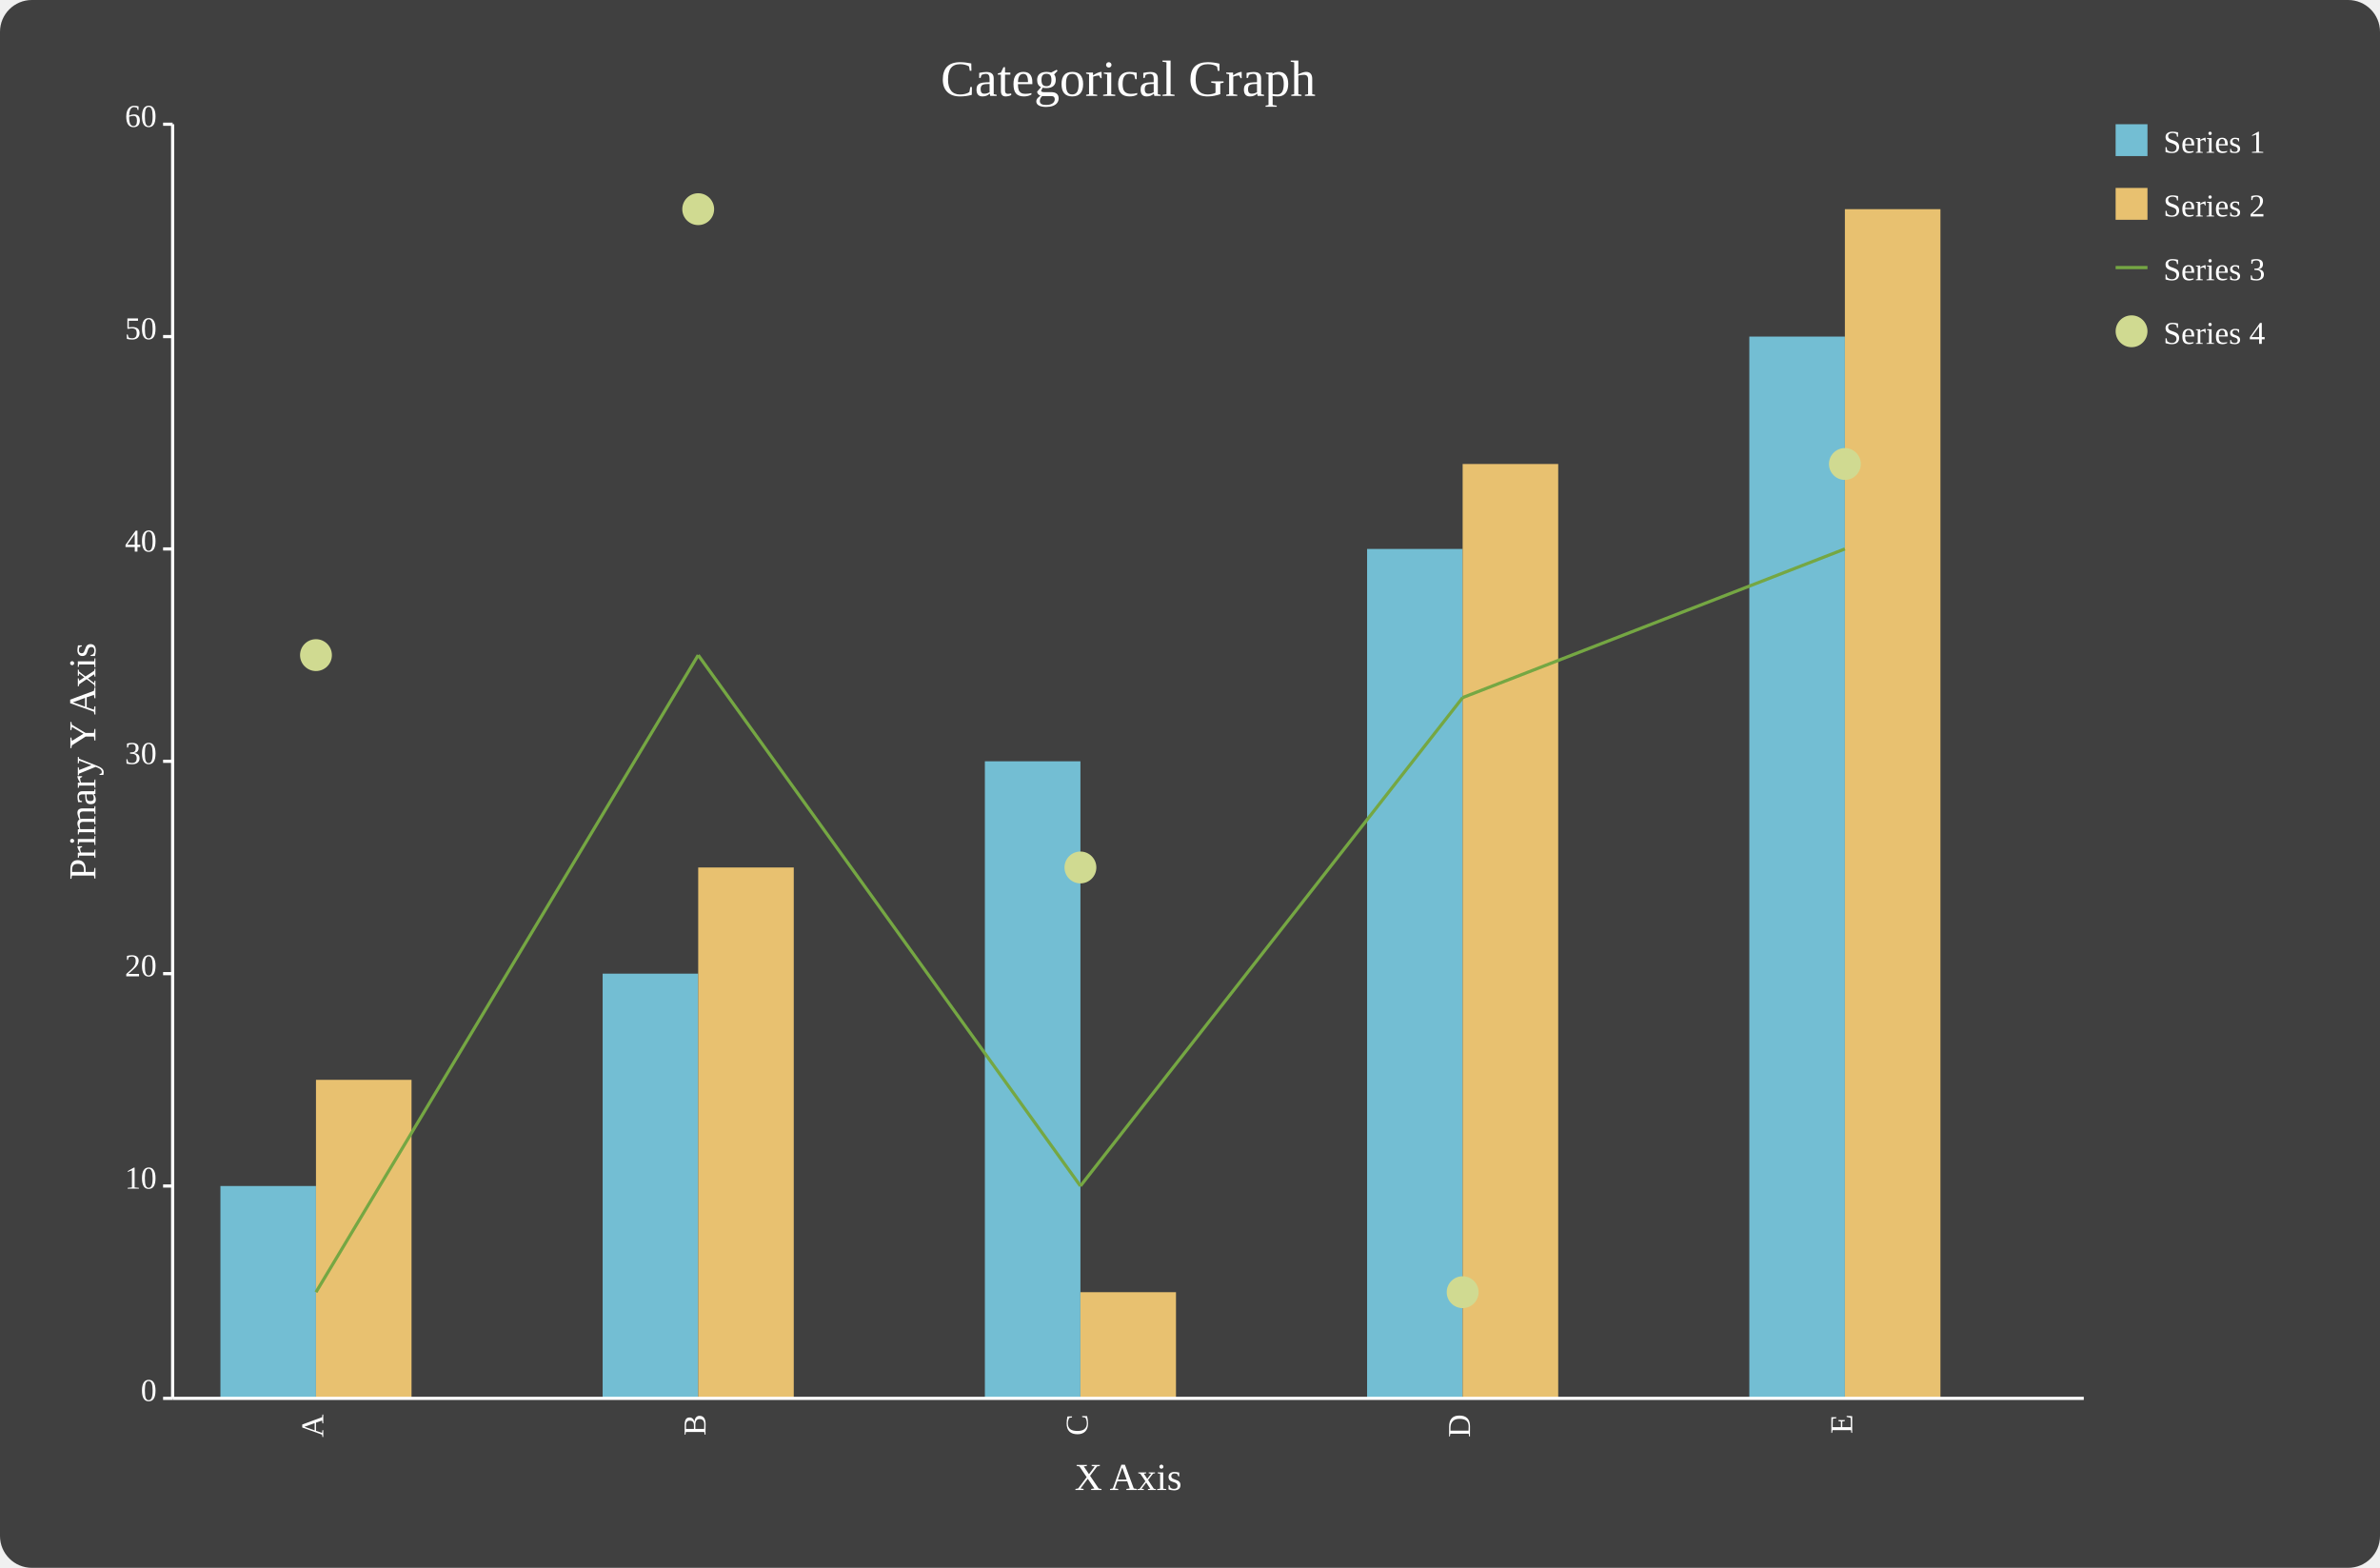
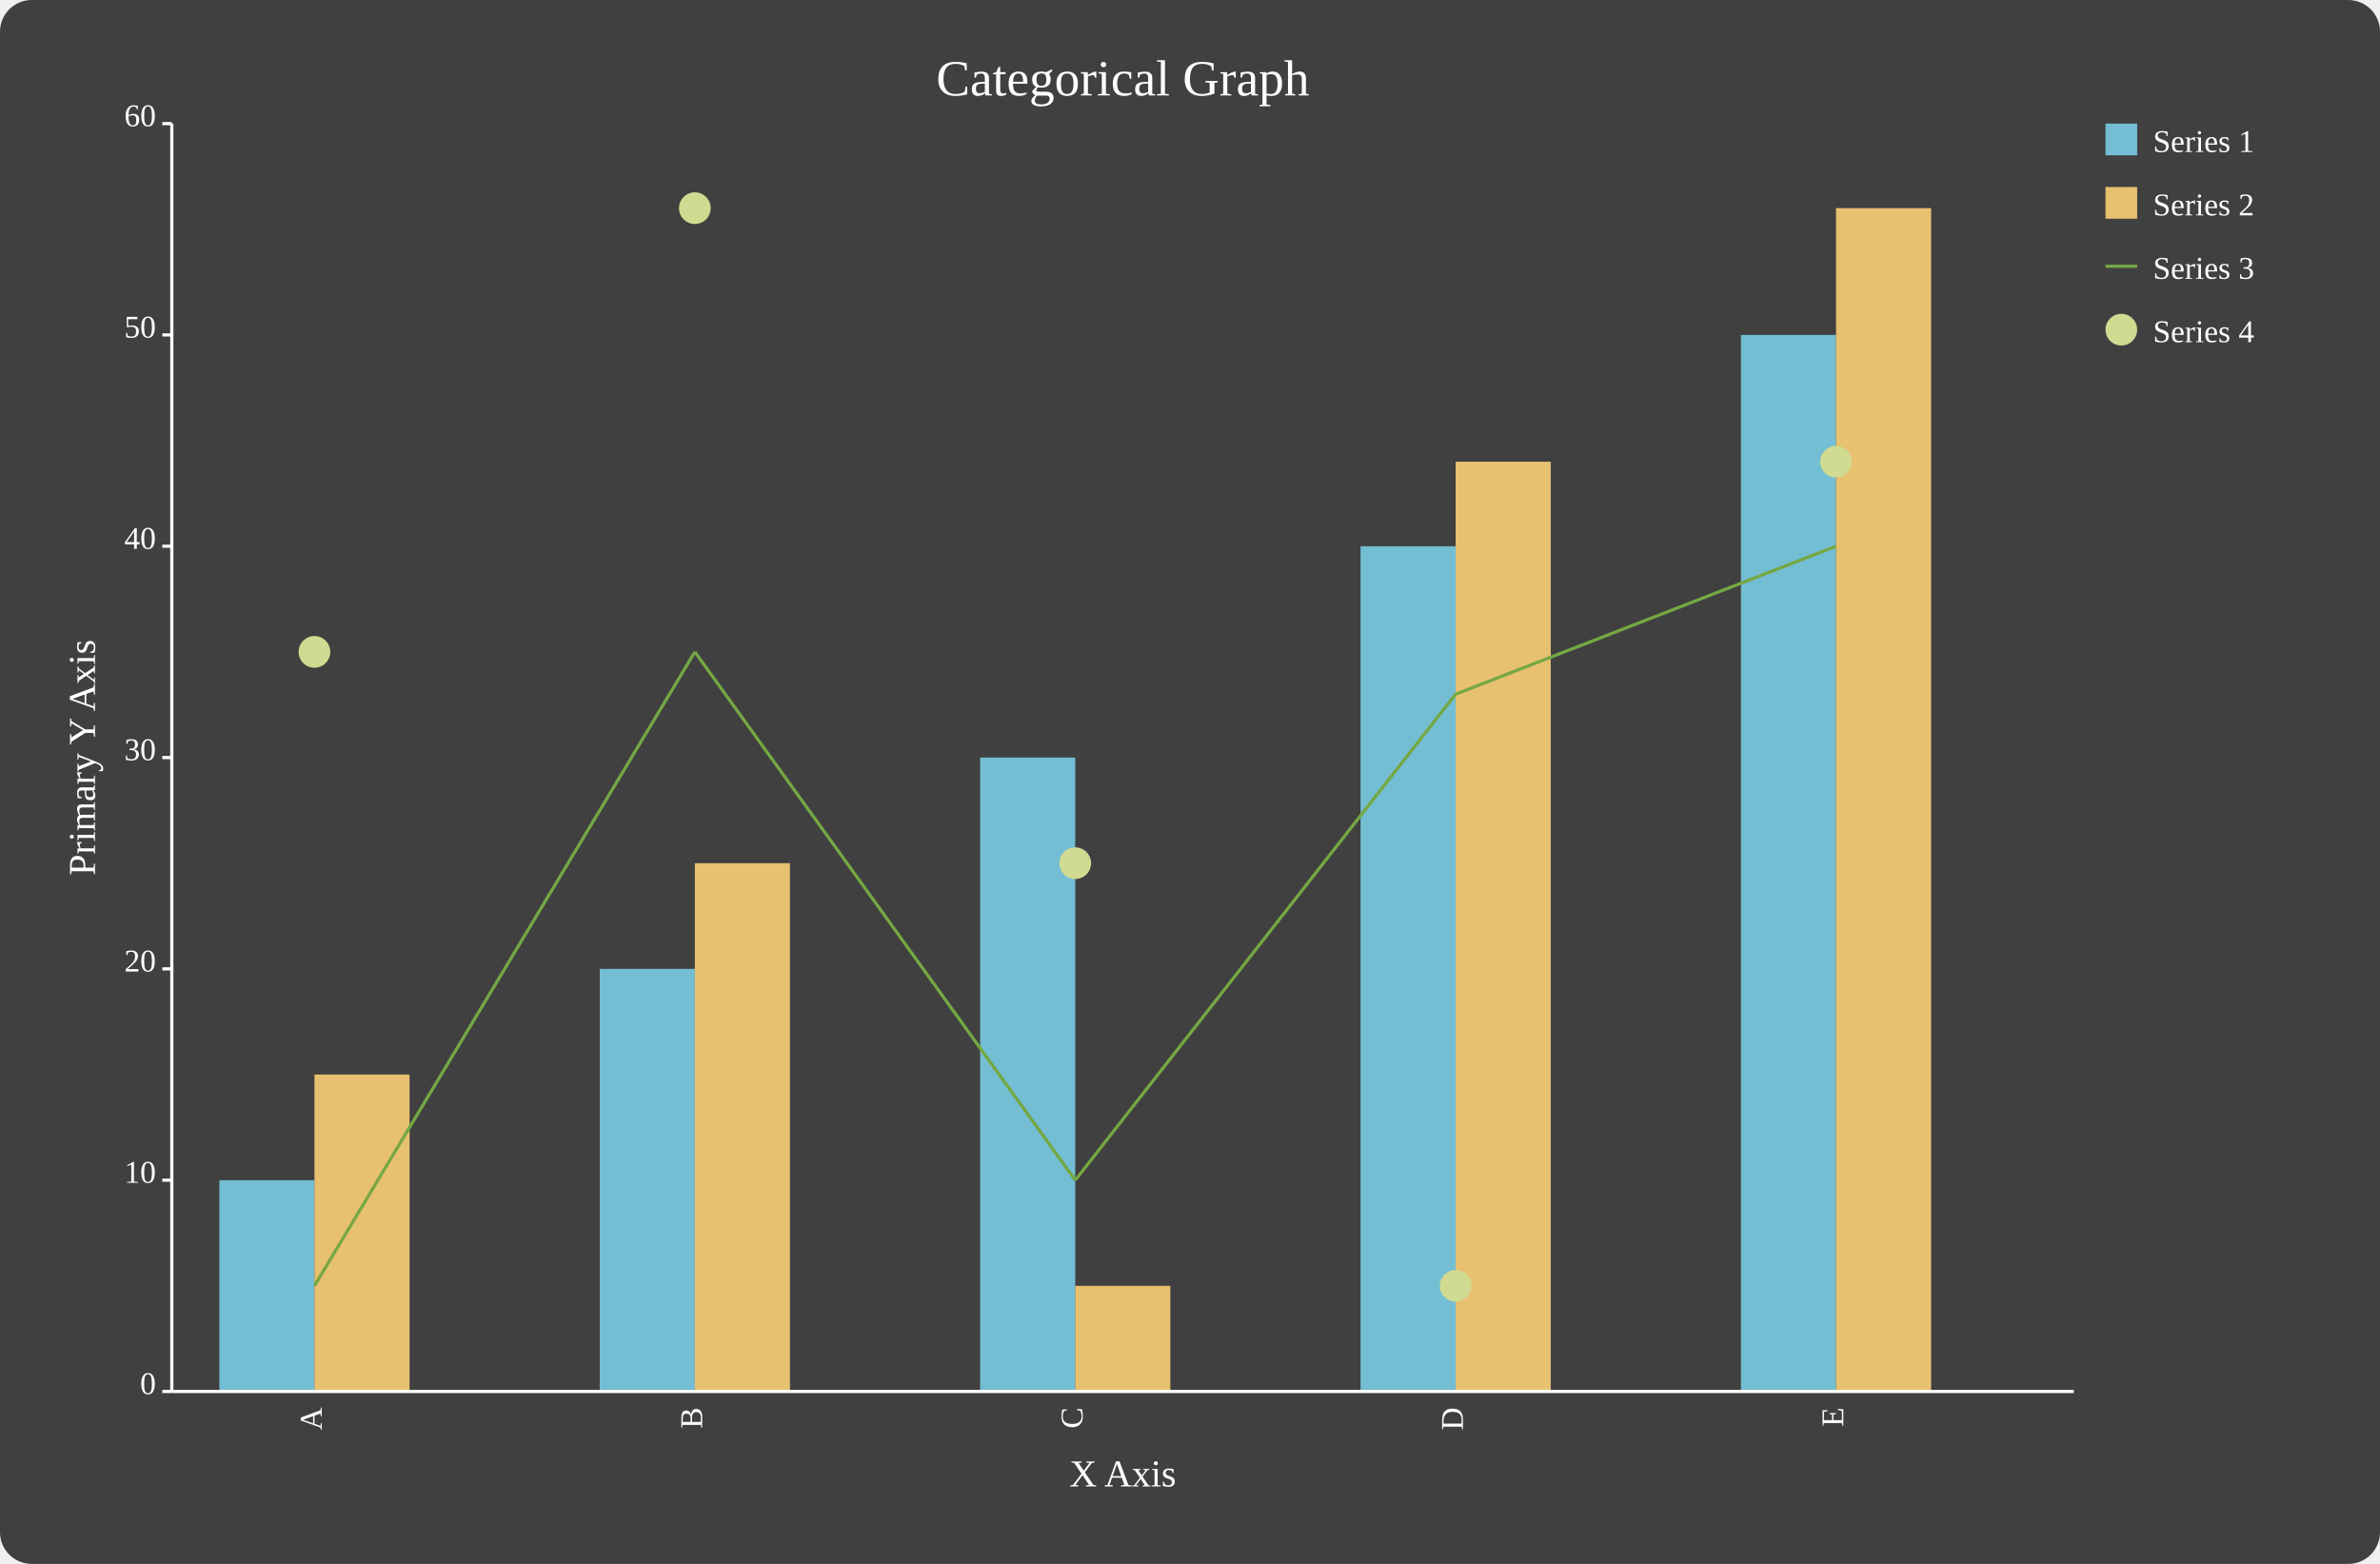
- <svg xmlns="http://www.w3.org/2000/svg" width="747.2" height="492.2" viewBox="-54.2 -39.0 747.2 492.2">
-   <rect x="-54.2" y="-39.0" width="747.2" height="492.2" rx="10" ry="10" fill="#404040" />
+ <svg xmlns="http://www.w3.org/2000/svg" width="750.8" height="493.4" viewBox="-54.2 -39.0 750.8 493.4">
+   <rect x="-54.2" y="-39.0" width="750.8" height="493.4" rx="10" ry="10" fill="#404040" />
  <rect x="15.0" y="333.333" width="30" height="66.667" fill="#73bed3" />
  <rect x="45.0" y="300.0" width="30" height="100.0" fill="#e8c170" />
  <circle cx="45.0" cy="166.667" r="5" fill="#d0da91" />
  <rect x="135.0" y="266.667" width="30" height="133.333" fill="#73bed3" />
  <rect x="165.0" y="233.333" width="30" height="166.667" fill="#e8c170" />
  <line x1="45.0" y1="366.667" x2="165.0" y2="166.667" stroke="#75a743" stroke-width="1" />
  <circle cx="165.0" cy="26.667" r="5" fill="#d0da91" />
  <rect x="255.0" y="200.0" width="30" height="200.0" fill="#73bed3" />
  <rect x="285.0" y="366.667" width="30" height="33.333" fill="#e8c170" />
  <line x1="165.0" y1="166.667" x2="285.0" y2="333.333" stroke="#75a743" stroke-width="1" />
  <circle cx="285.0" cy="233.333" r="5" fill="#d0da91" />
  <rect x="375.0" y="133.333" width="30" height="266.667" fill="#73bed3" />
  <rect x="405.0" y="106.667" width="30" height="293.333" fill="#e8c170" />
  <line x1="285.0" y1="333.333" x2="405.0" y2="180.0" stroke="#75a743" stroke-width="1" />
  <circle cx="405.0" cy="366.667" r="5" fill="#d0da91" />
  <rect x="495.0" y="66.667" width="30" height="333.333" fill="#73bed3" />
  <rect x="525.0" y="26.667" width="30" height="373.333" fill="#e8c170" />
  <line x1="405.0" y1="180.0" x2="525.0" y2="133.333" stroke="#75a743" stroke-width="1" />
  <circle cx="525.0" cy="106.667" r="5" fill="#d0da91" />
  <line x1="0" y1="0" x2="0" y2="400" stroke="#ffffff" stroke-width="1" />
  <line x1="0" y1="400.0" x2="600" y2="400.0" stroke="#ffffff" stroke-width="1" />
  <text x="45.0" y="405" font-size="10" fill="#ffffff" text-anchor="end" dominant-baseline="middle" transform="rotate(-90 45.0 405)">A</text>
  <text x="165.0" y="405" font-size="10" fill="#ffffff" text-anchor="end" dominant-baseline="middle" transform="rotate(-90 165.0 405)">B</text>
  <text x="285.0" y="405" font-size="10" fill="#ffffff" text-anchor="end" dominant-baseline="middle" transform="rotate(-90 285.0 405)">C</text>
  <text x="405.0" y="405" font-size="10" fill="#ffffff" text-anchor="end" dominant-baseline="middle" transform="rotate(-90 405.0 405)">D</text>
  <text x="525.0" y="405" font-size="10" fill="#ffffff" text-anchor="end" dominant-baseline="middle" transform="rotate(-90 525.0 405)">E</text>
  <text x="-5" y="403.0" font-size="10" fill="#ffffff" text-anchor="end" dominant-baseline="text-bottom">0</text>
  <line x1="0" y1="400.0" x2="-3" y2="400.0" stroke="#ffffff" stroke-width="1" />
  <text x="-5" y="336.333" font-size="10" fill="#ffffff" text-anchor="end" dominant-baseline="text-bottom">10</text>
  <line x1="0" y1="333.333" x2="-3" y2="333.333" stroke="#ffffff" stroke-width="1" />
  <text x="-5" y="269.667" font-size="10" fill="#ffffff" text-anchor="end" dominant-baseline="text-bottom">20</text>
  <line x1="0" y1="266.667" x2="-3" y2="266.667" stroke="#ffffff" stroke-width="1" />
  <text x="-5" y="203.0" font-size="10" fill="#ffffff" text-anchor="end" dominant-baseline="text-bottom">30</text>
  <line x1="0" y1="200.0" x2="-3" y2="200.0" stroke="#ffffff" stroke-width="1" />
  <text x="-5" y="136.333" font-size="10" fill="#ffffff" text-anchor="end" dominant-baseline="text-bottom">40</text>
  <line x1="0" y1="133.333" x2="-3" y2="133.333" stroke="#ffffff" stroke-width="1" />
  <text x="-5" y="69.667" font-size="10" fill="#ffffff" text-anchor="end" dominant-baseline="text-bottom">50</text>
  <line x1="0" y1="66.667" x2="-3" y2="66.667" stroke="#ffffff" stroke-width="1" />
  <text x="-5" y="3.0" font-size="10" fill="#ffffff" text-anchor="end" dominant-baseline="text-bottom">60</text>
  <line x1="0" y1="0.0" x2="-3" y2="0.0" stroke="#ffffff" stroke-width="1" />
-   <text x="300.0" y="426.0" font-size="12" fill="#ffffff" text-anchor="middle" dominant-baseline="middle">X Axis</text>
+   <text x="300.0" y="427.2" font-size="12" fill="#ffffff" text-anchor="middle" dominant-baseline="middle">X Axis</text>
  <text x="-27.0" y="200.0" font-size="12" fill="#ffffff" text-anchor="middle" dominant-baseline="middle" transform="rotate(-90 -27.0 200.0)">Primary Y Axis</text>
  <rect x="610" y="0" width="10" height="10" fill="#73bed3" />
  <text x="625.0" y="6.667" font-size="10" fill="#ffffff" text-anchor="start" dominant-baseline="middle">Series 1</text>
  <rect x="610" y="20" width="10" height="10" fill="#e8c170" />
  <text x="625.0" y="26.667" font-size="10" fill="#ffffff" text-anchor="start" dominant-baseline="middle">Series 2</text>
  <line x1="610" y1="45.0" x2="620" y2="45.0" stroke="#75a743" stroke-width="1" />
  <text x="625.0" y="46.667" font-size="10" fill="#ffffff" text-anchor="start" dominant-baseline="middle">Series 3</text>
  <circle cx="615.0" cy="65.0" r="5" fill="#d0da91" />
  <text x="625.0" y="66.667" font-size="10" fill="#ffffff" text-anchor="start" dominant-baseline="middle">Series 4</text>
  <text x="300.0" y="-19.0" font-size="16" fill="#ffffff" text-anchor="middle" dominant-baseline="text-top">Categorical Graph</text>
</svg>
